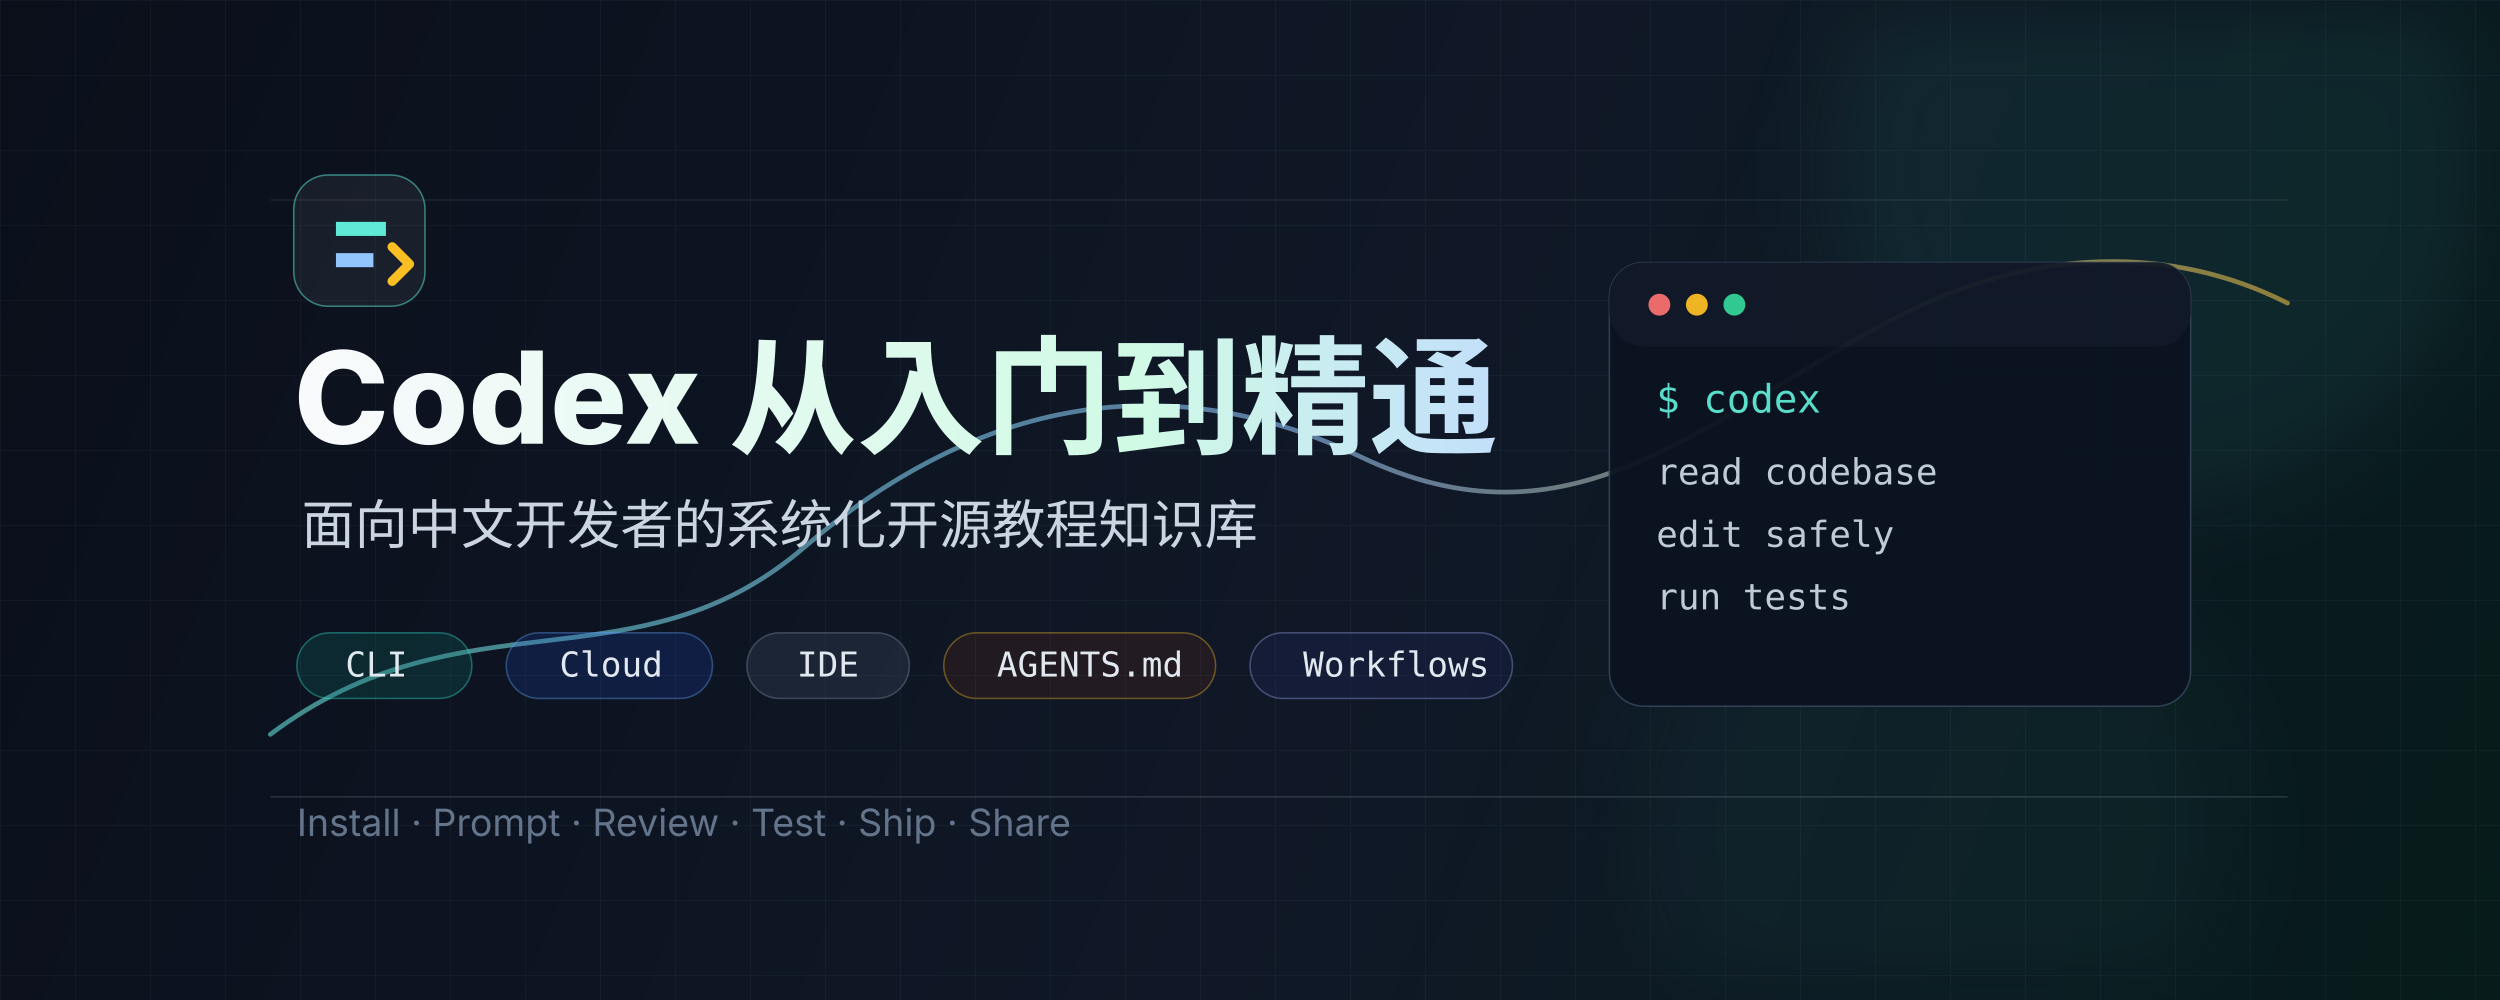
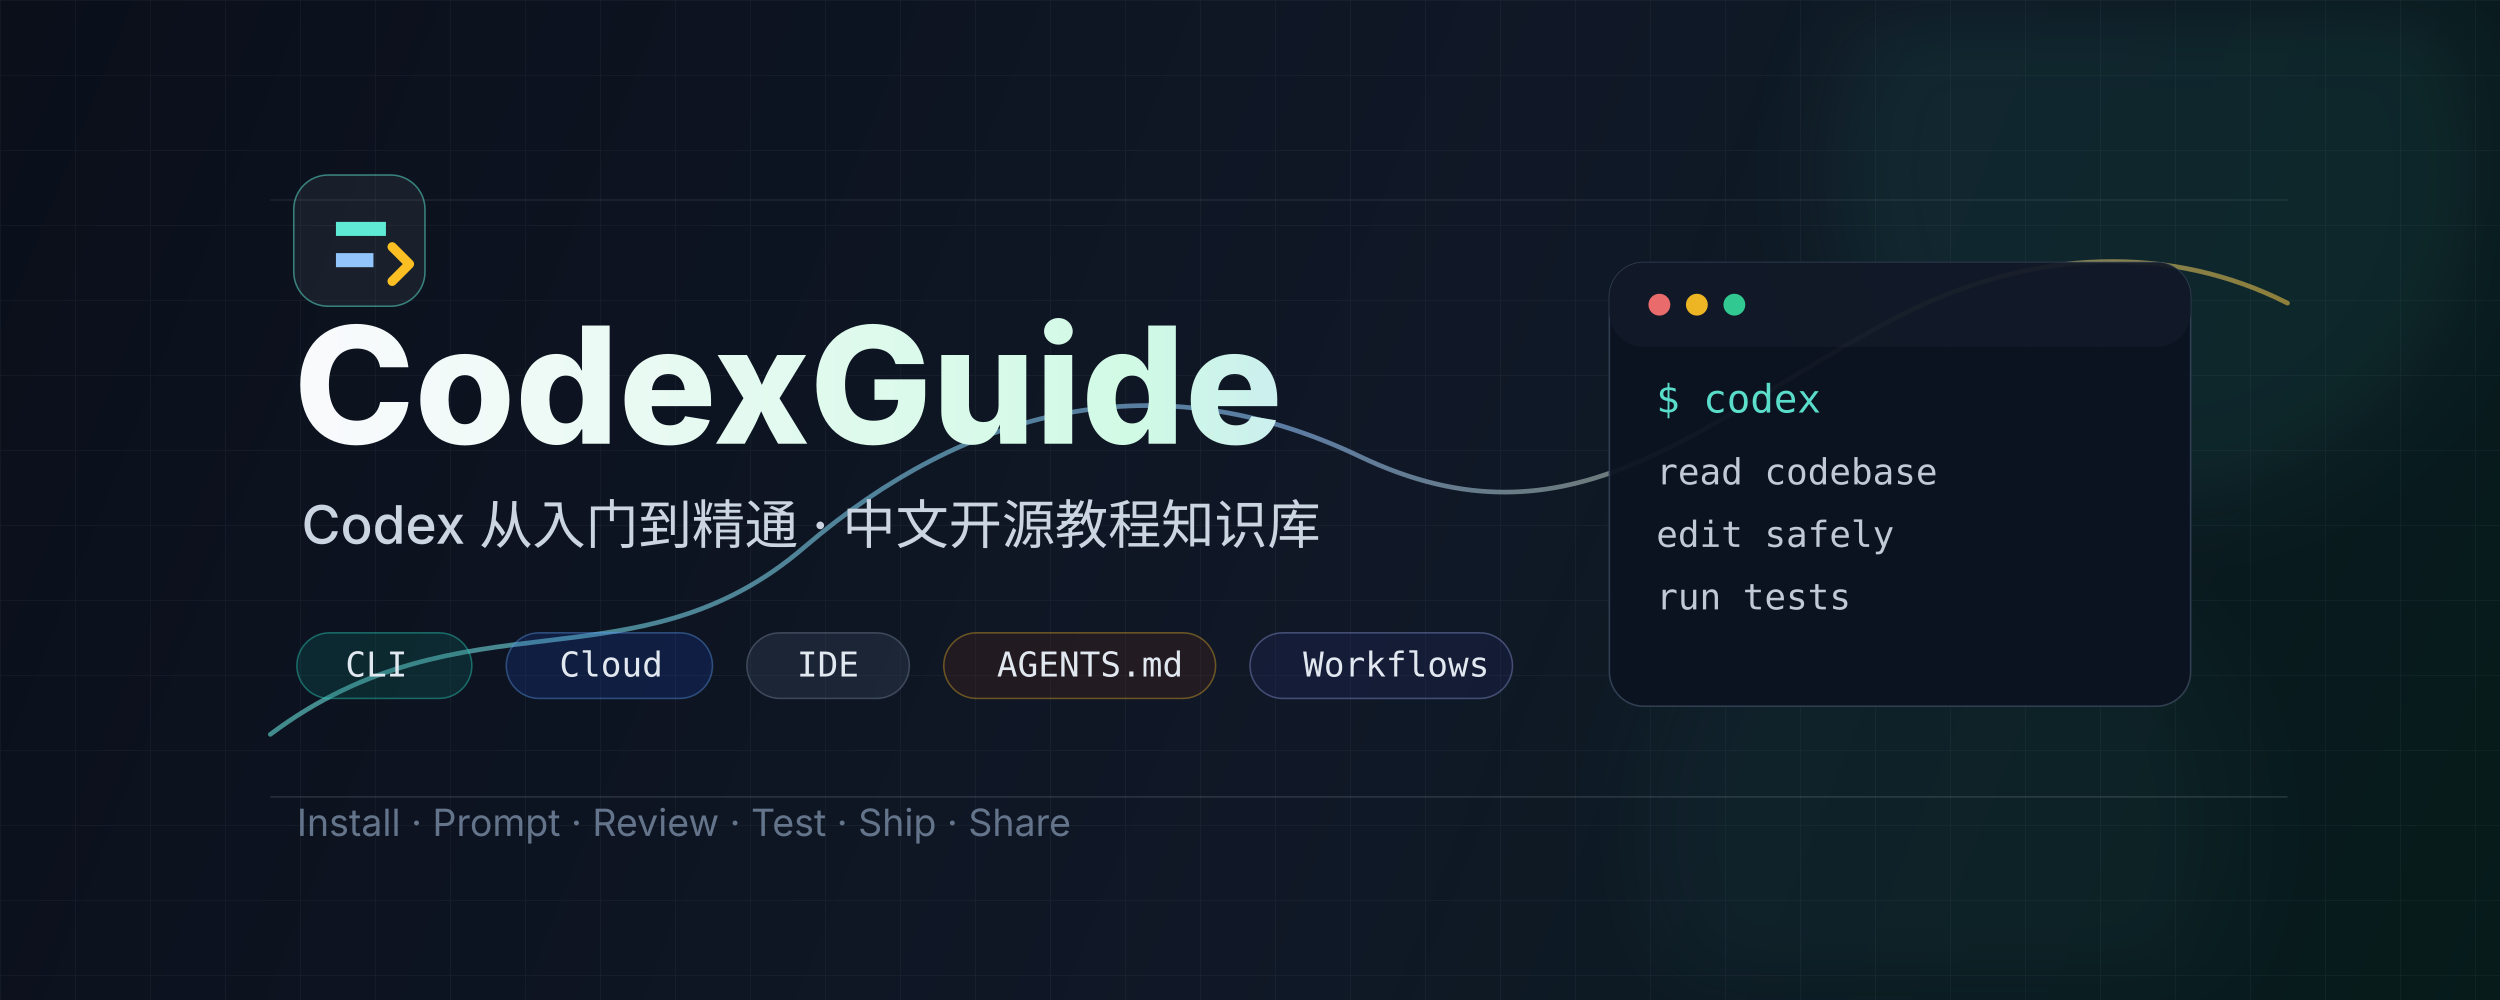
<svg xmlns="http://www.w3.org/2000/svg" width="1600" height="640" viewBox="0 0 1600 640" fill="none">
  <defs>
    <linearGradient id="bg" x1="0" y1="0" x2="1600" y2="640" gradientUnits="userSpaceOnUse">
      <stop offset="0" stop-color="#0A0F1A" />
      <stop offset="0.55" stop-color="#101827" />
      <stop offset="1" stop-color="#061B1A" />
    </linearGradient>
    <linearGradient id="line" x1="160" y1="92" x2="1450" y2="550" gradientUnits="userSpaceOnUse">
      <stop offset="0" stop-color="#5EEAD4" />
      <stop offset="0.5" stop-color="#93C5FD" />
      <stop offset="1" stop-color="#FBBF24" />
    </linearGradient>
    <linearGradient id="title" x1="210" y1="210" x2="1000" y2="210" gradientUnits="userSpaceOnUse">
      <stop offset="0" stop-color="#F8FAFC" />
      <stop offset="0.65" stop-color="#D1FAE5" />
      <stop offset="1" stop-color="#BFDBFE" />
    </linearGradient>
    <filter id="softGlow" x="-50%" y="-50%" width="200%" height="200%">
      <feGaussianBlur stdDeviation="28" result="blur" />
      <feColorMatrix in="blur" type="matrix" values="0 0 0 0 0.09 0 0 0 0 0.83 0 0 0 0 0.74 0 0 0 0.42 0" />
    </filter>
    <pattern id="grid" width="48" height="48" patternUnits="userSpaceOnUse">
      <path d="M48 0H0V48" stroke="#94A3B8" stroke-opacity="0.08" stroke-width="1" />
    </pattern>
  </defs>
  <rect width="1600" height="640" fill="url(#bg)" />
  <rect width="1600" height="640" fill="url(#grid)" />
  <circle cx="1380" cy="110" r="210" fill="#14B8A6" opacity="0.15" filter="url(#softGlow)" />
  <circle cx="1240" cy="530" r="190" fill="#F59E0B" opacity="0.09" filter="url(#softGlow)" />
  <path d="M173 470C297 377 407 443 515 350C619 261 740 230 870 292C1006 357 1087 270 1212 204C1302 157 1391 157 1464 194" stroke="url(#line)" stroke-width="3" stroke-linecap="round" opacity="0.58" />
  <path d="M173 510H1464" stroke="#E2E8F0" stroke-opacity="0.14" />
  <path d="M173 128H1464" stroke="#E2E8F0" stroke-opacity="0.08" />
  <g opacity="0.94">
    <rect x="1030" y="168" width="372" height="284" rx="22" fill="#0B1220" stroke="#334155" />
    <rect x="1030" y="168" width="372" height="54" rx="22" fill="#111827" />
    <circle cx="1062" cy="195" r="7" fill="#F87171" />
    <circle cx="1086" cy="195" r="7" fill="#FBBF24" />
    <circle cx="1110" cy="195" r="7" fill="#34D399" />
    <text x="1060" y="264" fill="#5EEAD4" font-family="ui-monospace, SFMono-Regular, Menlo, Monaco, Consolas, monospace" font-size="25" letter-spacing="0">$ codex</text>
    <text x="1060" y="310" fill="#CBD5E1" font-family="ui-monospace, SFMono-Regular, Menlo, Monaco, Consolas, monospace" font-size="23" letter-spacing="0">read codebase</text>
    <text x="1060" y="350" fill="#CBD5E1" font-family="ui-monospace, SFMono-Regular, Menlo, Monaco, Consolas, monospace" font-size="23" letter-spacing="0">edit safely</text>
    <text x="1060" y="390" fill="#CBD5E1" font-family="ui-monospace, SFMono-Regular, Menlo, Monaco, Consolas, monospace" font-size="23" letter-spacing="0">run tests</text>
  </g>
  <g>
    <rect x="188" y="112" width="84" height="84" rx="22" fill="#F8FAFC" fill-opacity="0.06" stroke="#5EEAD4" stroke-opacity="0.5" />
    <path d="M215 142H247V151H215V142Z" fill="#5EEAD4" />
    <path d="M215 162H239V171H215V162Z" fill="#93C5FD" />
    <path d="M251 158L262 169L251 180" stroke="#FBBF24" stroke-width="6" stroke-linecap="round" stroke-linejoin="round" />
  </g>
-   <text x="188" y="284" fill="url(#title)" font-family="-apple-system, BlinkMacSystemFont, Segoe UI, PingFang SC, Microsoft YaHei, sans-serif" font-size="82" font-weight="800" letter-spacing="0">Codex 从入门到精通</text>
-   <text x="193" y="348" fill="#CBD5E1" font-family="-apple-system, BlinkMacSystemFont, Segoe UI, PingFang SC, Microsoft YaHei, sans-serif" font-size="34" font-weight="500" letter-spacing="0">面向中文开发者的系统化开源教程知识库</text>
+   <text x="188" y="284" fill="url(#title)" font-family="-apple-system, BlinkMacSystemFont, Segoe UI, PingFang SC, Microsoft YaHei, sans-serif" font-size="104" font-weight="800" letter-spacing="0">CodexGuide</text>
+   <text x="193" y="348" fill="#CBD5E1" font-family="-apple-system, BlinkMacSystemFont, Segoe UI, PingFang SC, Microsoft YaHei, sans-serif" font-size="34" font-weight="500" letter-spacing="0">Codex 从入门到精通 · 中文开源教程知识库</text>
  <g font-family="ui-monospace, SFMono-Regular, Menlo, Monaco, Consolas, monospace" font-size="22" fill="#E2E8F0">
    <rect x="190" y="405" width="112" height="42" rx="21" fill="#0F766E" fill-opacity="0.22" stroke="#2DD4BF" stroke-opacity="0.42" />
    <text x="221" y="433">CLI</text>
    <rect x="324" y="405" width="132" height="42" rx="21" fill="#1D4ED8" fill-opacity="0.18" stroke="#60A5FA" stroke-opacity="0.38" />
    <text x="358" y="433">Cloud</text>
    <rect x="478" y="405" width="104" height="42" rx="21" fill="#334155" fill-opacity="0.38" stroke="#94A3B8" stroke-opacity="0.32" />
    <text x="510" y="433">IDE</text>
    <rect x="604" y="405" width="174" height="42" rx="21" fill="#7C2D12" fill-opacity="0.18" stroke="#FBBF24" stroke-opacity="0.36" />
    <text x="638" y="433">AGENTS.md</text>
    <rect x="800" y="405" width="168" height="42" rx="21" fill="#312E81" fill-opacity="0.18" stroke="#A5B4FC" stroke-opacity="0.34" />
    <text x="834" y="433">Workflows</text>
  </g>
  <text x="190" y="535" fill="#64748B" font-family="-apple-system, BlinkMacSystemFont, Segoe UI, sans-serif" font-size="24" letter-spacing="0">Install · Prompt · Review · Test · Ship · Share</text>
</svg>
